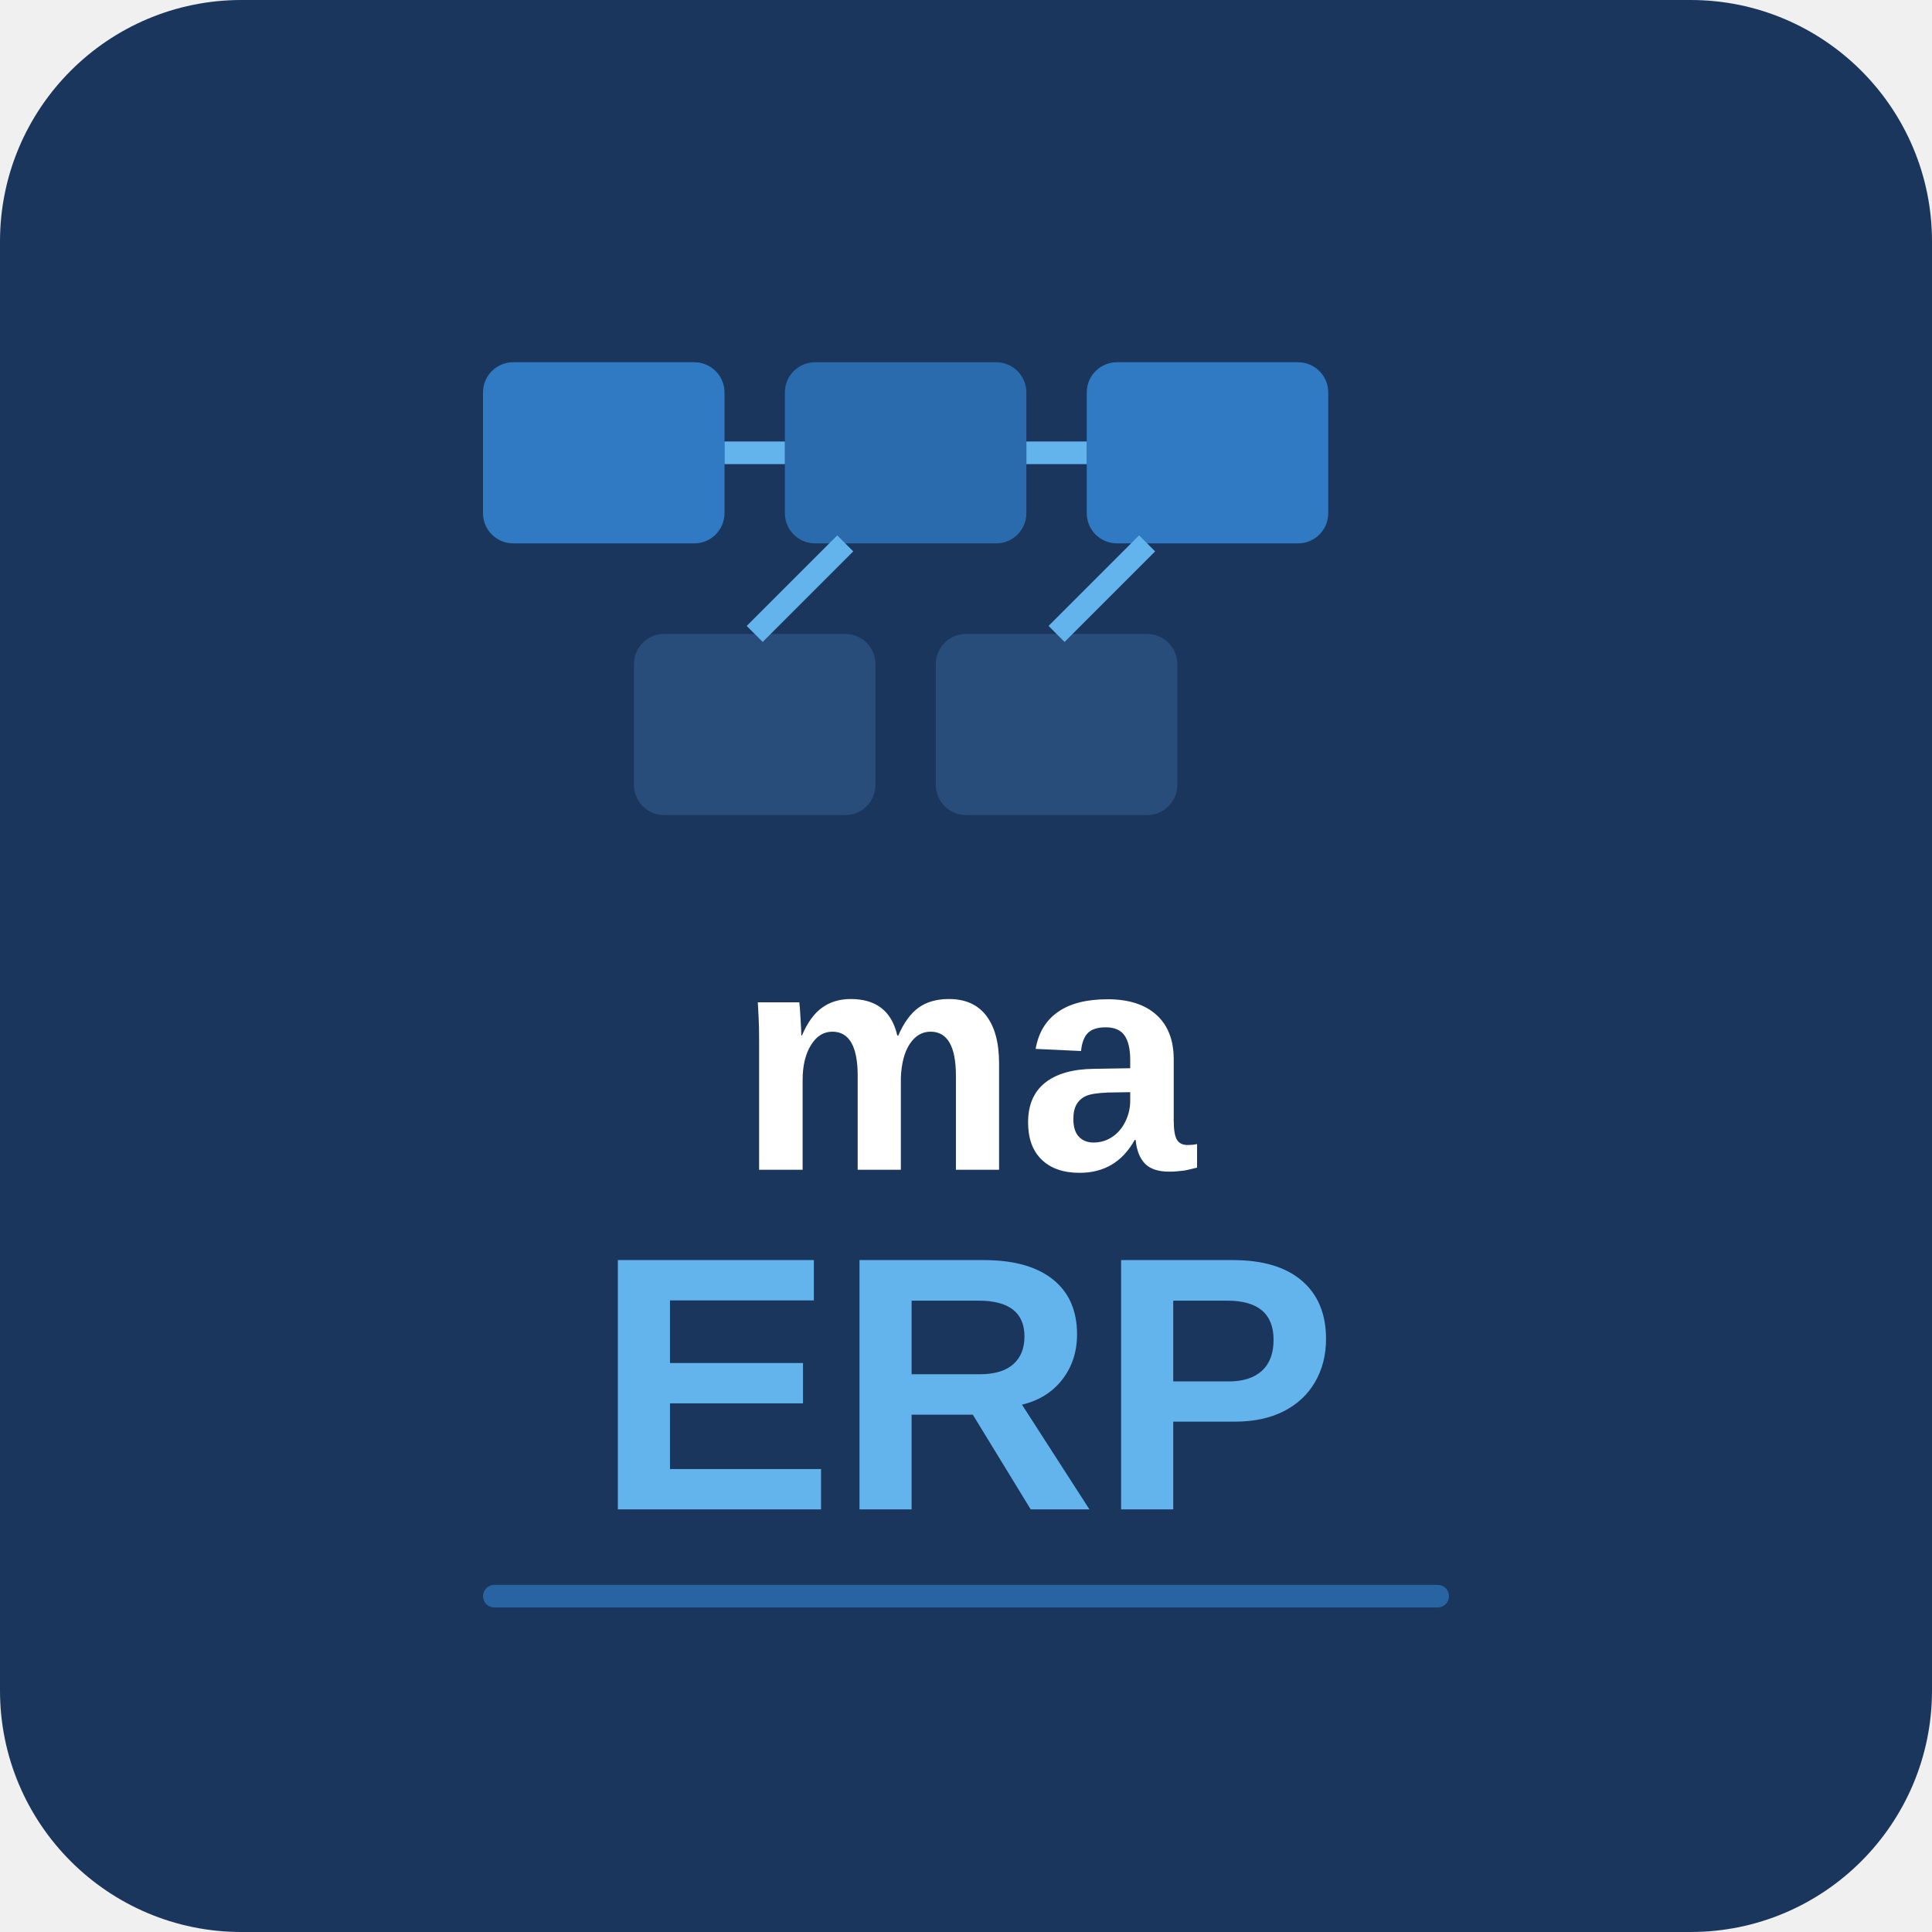
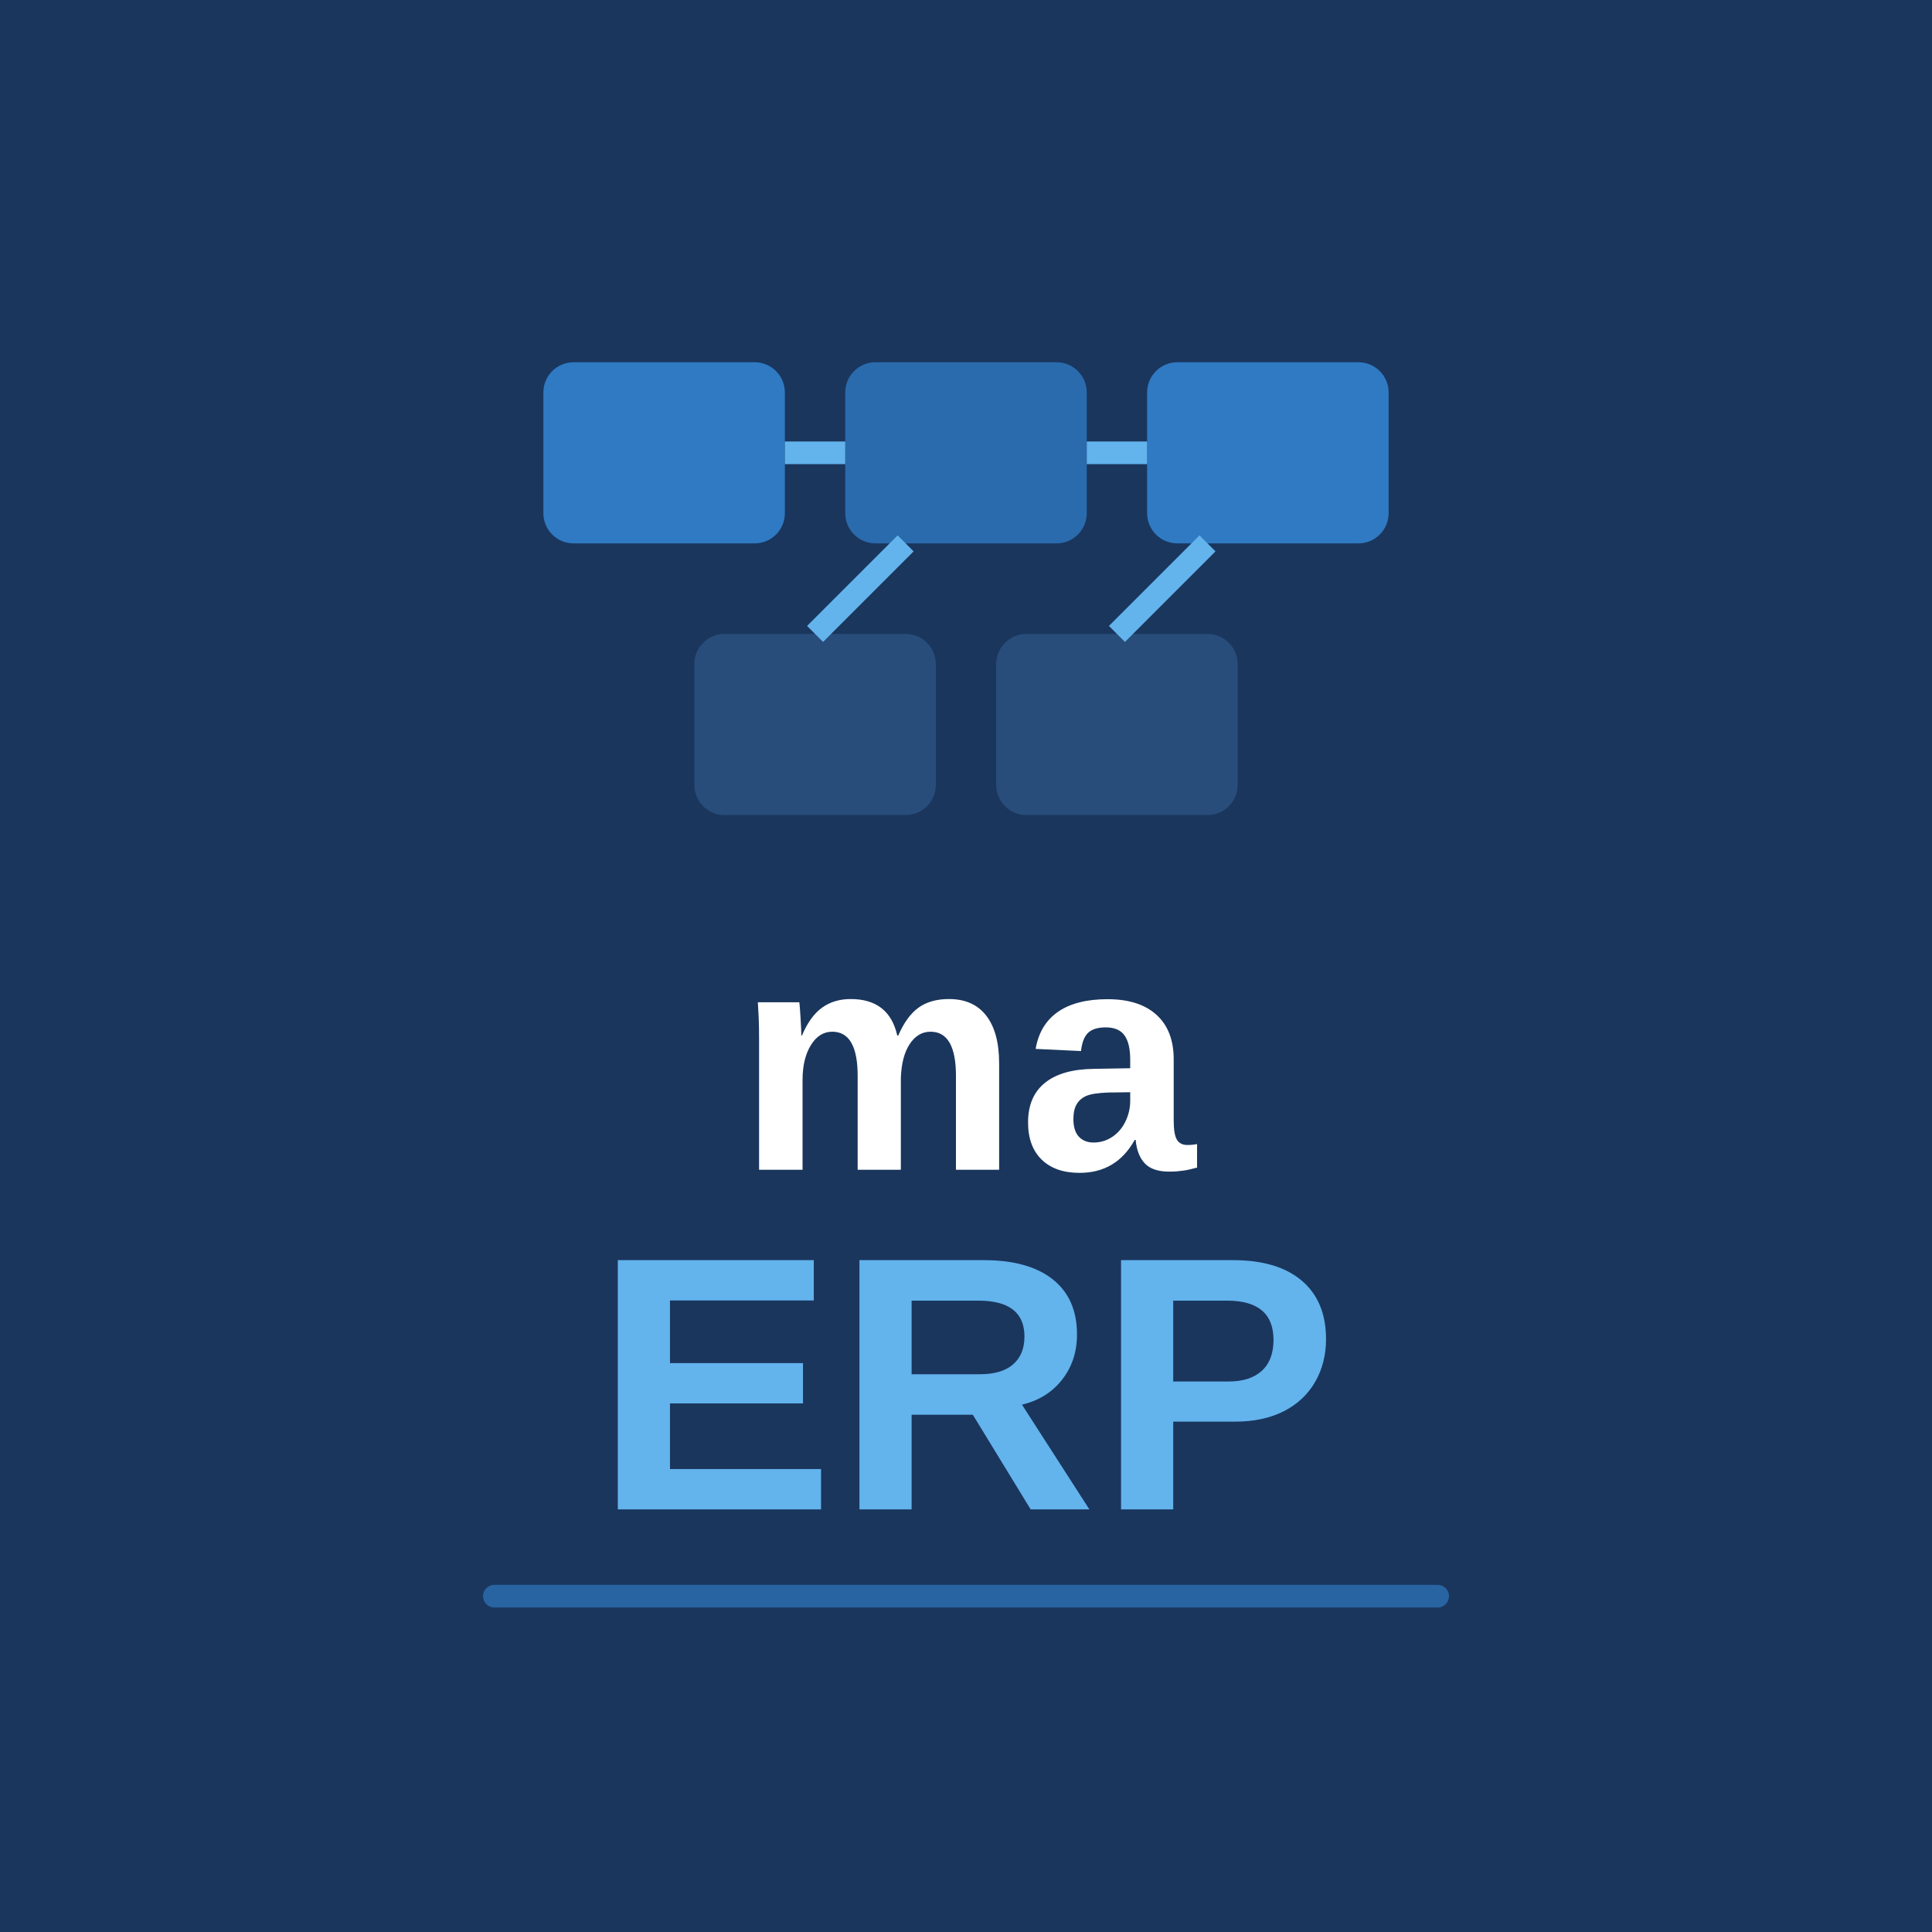
- <svg xmlns="http://www.w3.org/2000/svg" width="256" height="256" viewBox="0 0 256 256">
-   <rect width="256" height="256" rx="32" fill="#1a365d" />
-   <g transform="translate(64, 48)">
-     <rect x="0" y="0" width="32" height="24" rx="4" fill="#3182ce" opacity="0.9" />
-     <rect x="40" y="0" width="32" height="24" rx="4" fill="#3182ce" opacity="0.7" />
-     <rect x="80" y="0" width="32" height="24" rx="4" fill="#3182ce" opacity="0.9" />
-     <line x1="32" y1="12" x2="40" y2="12" stroke="#63b3ed" stroke-width="3" />
-     <line x1="72" y1="12" x2="80" y2="12" stroke="#63b3ed" stroke-width="3" />
-     <rect x="20" y="36" width="32" height="24" rx="4" fill="#2c5282" opacity="0.8" />
-     <rect x="60" y="36" width="32" height="24" rx="4" fill="#2c5282" opacity="0.8" />
-     <line x1="48" y1="24" x2="36" y2="36" stroke="#63b3ed" stroke-width="3" />
-     <line x1="88" y1="24" x2="76" y2="36" stroke="#63b3ed" stroke-width="3" />
+ <svg xmlns="http://www.w3.org/2000/svg" width="1024" height="1024" viewBox="0 0 1024 1024">
+   <rect width="1024" height="1024" fill="#1a365d" />
+   <g transform="translate(288, 192)">
+     <rect x="0" y="0" width="128" height="96" rx="16" fill="#3182ce" opacity="0.9" />
+     <rect x="160" y="0" width="128" height="96" rx="16" fill="#3182ce" opacity="0.7" />
+     <rect x="320" y="0" width="128" height="96" rx="16" fill="#3182ce" opacity="0.9" />
+     <line x1="128" y1="48" x2="160" y2="48" stroke="#63b3ed" stroke-width="12" />
+     <line x1="288" y1="48" x2="320" y2="48" stroke="#63b3ed" stroke-width="12" />
+     <rect x="80" y="144" width="128" height="96" rx="16" fill="#2c5282" opacity="0.8" />
+     <rect x="240" y="144" width="128" height="96" rx="16" fill="#2c5282" opacity="0.8" />
+     <line x1="192" y1="96" x2="144" y2="144" stroke="#63b3ed" stroke-width="12" />
+     <line x1="352" y1="96" x2="304" y2="144" stroke="#63b3ed" stroke-width="12" />
  </g>
-   <text x="128" y="155" font-family="Arial, sans-serif" font-size="42" font-weight="bold" text-anchor="middle" fill="#ffffff">ma</text>
-   <text x="128" y="200" font-family="Arial, sans-serif" font-size="48" font-weight="bold" text-anchor="middle" fill="#63b3ed">ERP</text>
-   <rect x="64" y="210" width="128" height="3" rx="1.5" fill="#3182ce" opacity="0.6" />
+   <text x="512" y="620" font-family="Arial, sans-serif" font-size="168" font-weight="bold" text-anchor="middle" fill="#ffffff">ma</text>
+   <text x="512" y="800" font-family="Arial, sans-serif" font-size="192" font-weight="bold" text-anchor="middle" fill="#63b3ed">ERP</text>
+   <rect x="256" y="840" width="512" height="12" rx="6" fill="#3182ce" opacity="0.6" />
</svg>
